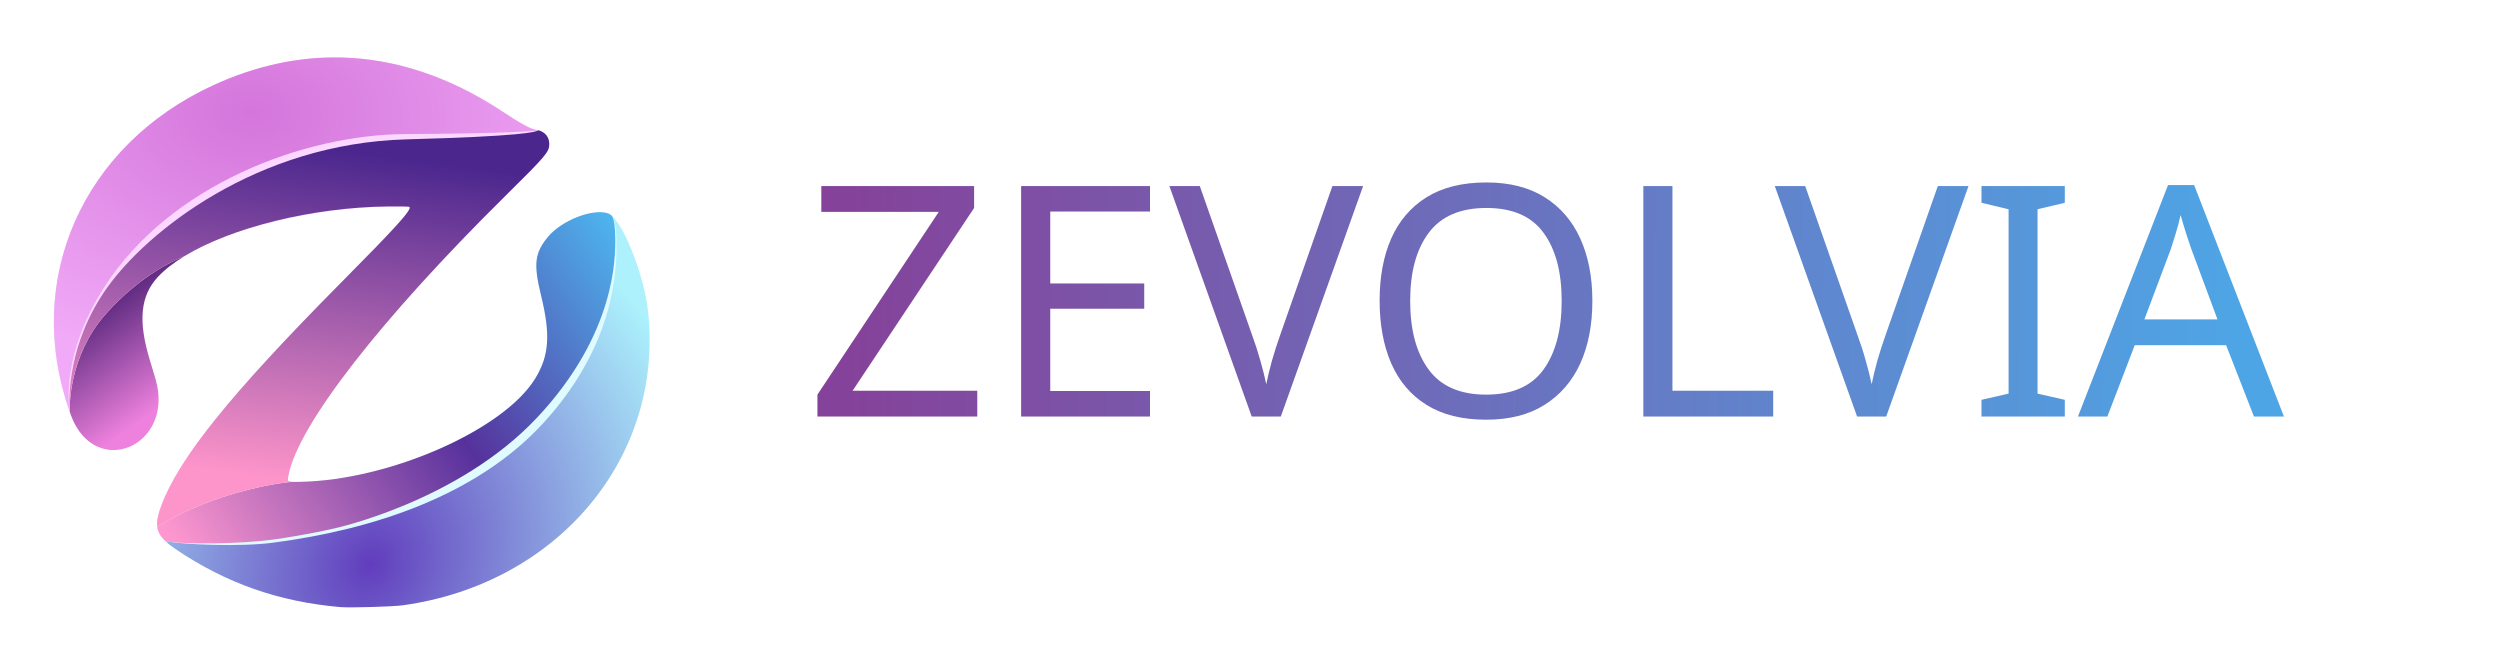
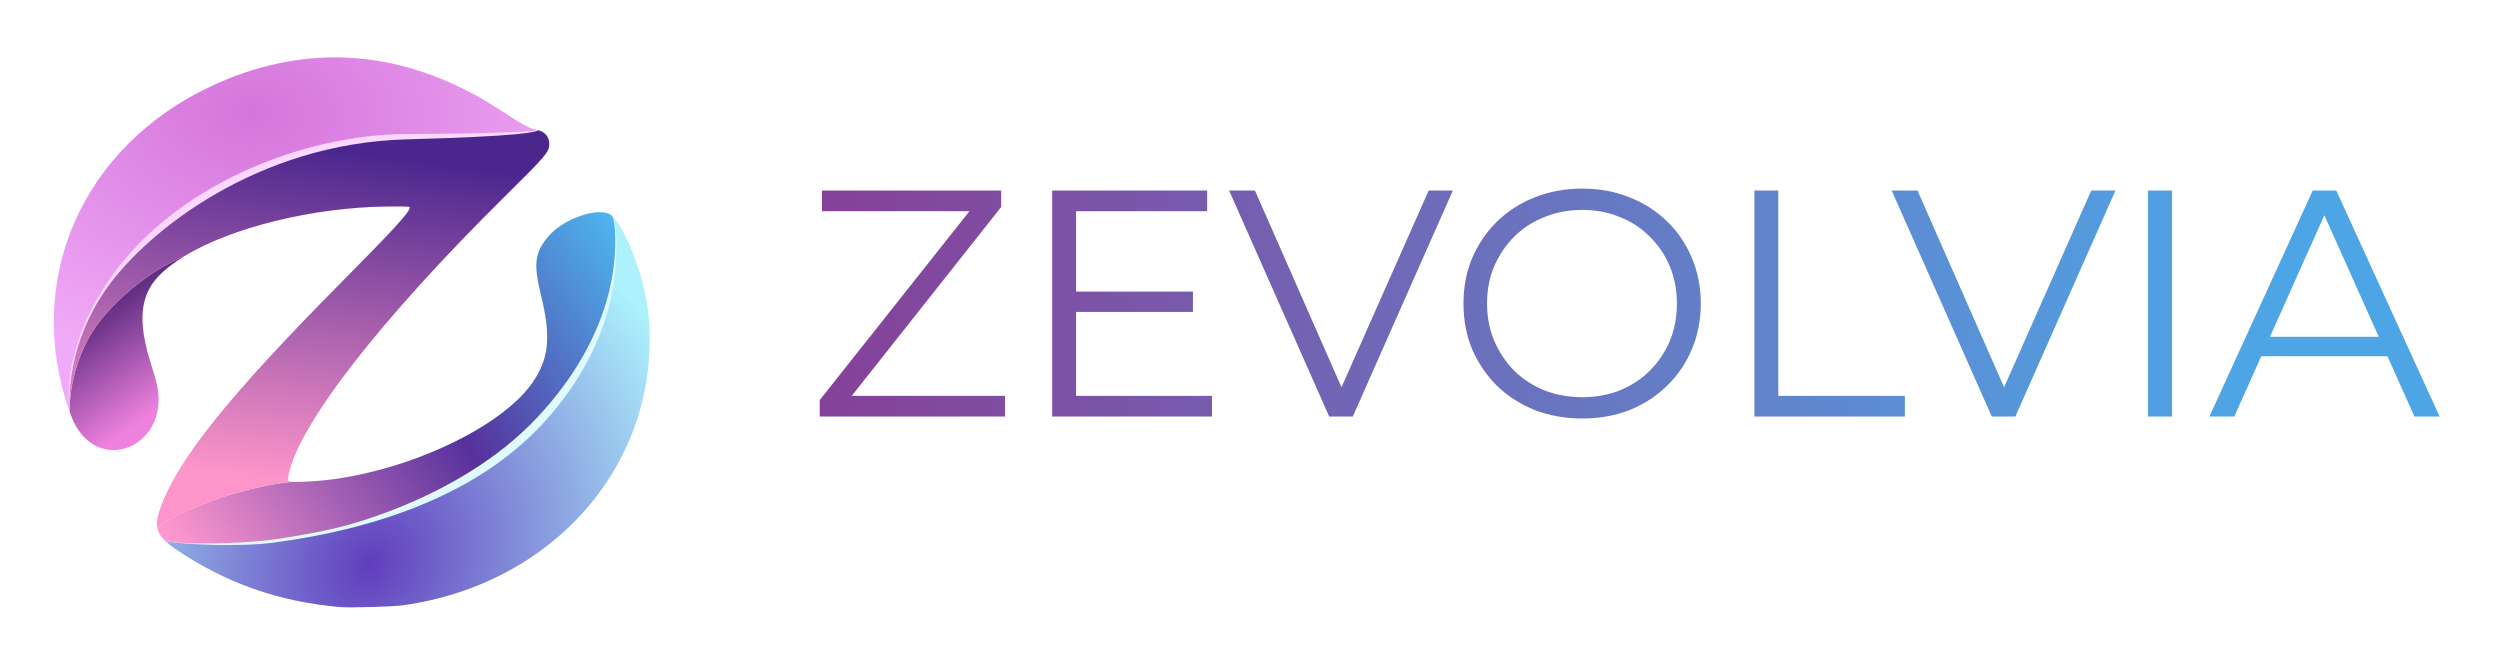
<svg xmlns="http://www.w3.org/2000/svg" xmlns:xlink="http://www.w3.org/1999/xlink" width="271mm" height="72mm" viewBox="0 0 271 72" version="1.1" id="svg1" xml:space="preserve">
  <defs id="defs1">
    <linearGradient id="linearGradient51">
      <stop style="stop-color:#4ea5e5;stop-opacity:1;" offset="0" id="stop52" />
      <stop style="stop-color:#85429a;stop-opacity:1;" offset="1" id="stop53" />
    </linearGradient>
    <linearGradient id="linearGradient50">
      <stop style="stop-color:#d475db;stop-opacity:1;" offset="0" id="stop50" />
      <stop style="stop-color:#f1aaf7;stop-opacity:1;" offset="1" id="stop51" />
    </linearGradient>
    <linearGradient id="linearGradient47">
      <stop style="stop-color:#fe95ca;stop-opacity:1;" offset="0" id="stop48" />
      <stop style="stop-color:#4a268d;stop-opacity:1;" offset="1" id="stop49" />
    </linearGradient>
    <linearGradient id="linearGradient44">
      <stop style="stop-color:#fe97cf;stop-opacity:1;" offset="0" id="stop45" />
      <stop style="stop-color:#56319c;stop-opacity:1;" offset="0.528" id="stop47" />
      <stop style="stop-color:#4dbbf2;stop-opacity:1;" offset="1" id="stop46" />
    </linearGradient>
    <linearGradient id="linearGradient43">
      <stop style="stop-color:#613dbd;stop-opacity:1;" offset="0" id="stop43" />
      <stop style="stop-color:#acf1fc;stop-opacity:1;" offset="1" id="stop44" />
    </linearGradient>
    <linearGradient id="linearGradient41">
      <stop style="stop-color:#ed81dd;stop-opacity:1;" offset="0" id="stop41" />
      <stop style="stop-color:#4e2176;stop-opacity:1;" offset="1" id="stop42" />
    </linearGradient>
    <linearGradient xlink:href="#linearGradient41" id="linearGradient42" x1="46.848" y1="157.567" x2="26.483" y2="128.618" gradientUnits="userSpaceOnUse" gradientTransform="matrix(0.3911294,0,0,0.3911294,-1.686305,-17.01578)" />
    <radialGradient xlink:href="#linearGradient43" id="radialGradient44" cx="111.542" cy="206.805" fx="111.542" fy="206.805" r="67.279" gradientTransform="matrix(0.4069899,0.2937192,-0.352043,0.4878057,67.51819,-72.50967)" gradientUnits="userSpaceOnUse" />
    <linearGradient xlink:href="#linearGradient44" id="linearGradient46" x1="51.153" y1="191.427" x2="176.615" y2="101.811" gradientUnits="userSpaceOnUse" gradientTransform="matrix(0.3911294,0,0,0.3911294,-1.686305,-17.01578)" />
    <linearGradient xlink:href="#linearGradient47" id="linearGradient49" x1="76.088" y1="175.984" x2="88.005" y2="83.524" gradientUnits="userSpaceOnUse" gradientTransform="matrix(0.3911294,0,0,0.3911294,-1.686305,-17.01578)" />
    <radialGradient xlink:href="#linearGradient50" id="radialGradient51" cx="69.609" cy="65.61" fx="69.609" fy="65.61" r="67.192" gradientTransform="matrix(0.6263666,0.02613746,-0.0174705,0.4186687,-15.11351,-17.06467)" gradientUnits="userSpaceOnUse" />
    <linearGradient xlink:href="#linearGradient51" id="linearGradient53" x1="262.667" y1="67.994" x2="112.096" y2="67" gradientUnits="userSpaceOnUse" gradientTransform="translate(-20.10834,-56.62086)" />
+     <linearGradient xlink:href="#linearGradient51" id="linearGradient53-8" x1="262.667" y1="67.994" x2="112.096" y2="67" gradientUnits="userSpaceOnUse" gradientTransform="translate(-20.10834,-56.62086)" />
  </defs>
  <g id="layer1" style="display:inline" />
  <g id="layer2" />
  <g id="g48" style="display:inline">
    <g id="g4">
      <path id="path47-2" style="display:inline;fill:#fcd7ff;fill-opacity:1;stroke:none;stroke-width:0;stroke-dasharray:none;stroke-opacity:1" d="M 36.958,6.233 C 32.353,6.127 27.724,7.125 23.137,9.231 8.899,15.767 2.492,30.383 7.553,44.624 c 6.063e-4,0.002 9.438e-4,0.004 0.002,0.005 -2.136e-4,-0.006 -2.789e-4,-0.036 -5.167e-4,-0.044 -1.113e-4,-6.35e-4 -4.042e-4,-0.003 -5.168e-4,-0.004 -0.01,-0.997 0.125,-6.258 3.893,-10.52 9.801,-11.085 28.114,-11.654 30.624,-11.679 1.235,-0.013 2.274,0.006 2.31,0.042 0.29,0.29 -1.34,2.097 -7.451,8.259 -11.951,12.053 -17.536,18.987 -19.452,24.146 -0.357,0.961 -0.513,1.676 -0.435,2.285 0.14,-0.097 2.393,-1.634 6.752,-3.112 4.466,-1.514 7.799,-1.765 7.851,-1.769 -0.526,-0.028 -0.48,-0.178 -0.364,-0.767 1.066,-5.418 9.96,-16.857 23.531,-30.265 4.393,-4.34 4.725,-4.733 4.725,-5.583 0,-0.769 -0.455,-1.317 -1.219,-1.506 -0.074,-0.018 -0.147,-0.037 -0.226,-0.049 -0.592,-0.084 -1.59,-0.626 -3.626,-1.97 C 48.762,8.326 42.88,6.368 36.958,6.233 Z" />
      <path id="path42-8" style="display:inline;fill:#dffbff;stroke:none;stroke-width:0;stroke-dasharray:none;stroke-opacity:1;fill-opacity:1" d="m 64.853,23.004 c -1.763,0.065 -4.22,1.197 -5.433,2.648 -1.468,1.757 -1.61,2.943 -0.767,6.394 1.039,4.25 0.878,6.511 -0.637,8.985 -3.415,5.576 -15.77,11.012 -25.454,11.199 -0.42,0.008 -0.707,0.014 -0.915,0.003 -0.053,0.004 -3.385,0.255 -7.851,1.769 -4.359,1.478 -6.612,3.016 -6.752,3.112 0.075,0.579 0.361,1.062 0.903,1.565 0.301,0.28 0.665,0.564 1.131,0.877 5.47,3.678 11.131,5.666 17.798,6.25 1.033,0.09 5.69,-0.042 6.778,-0.193 16.808,-2.329 28.268,-16.009 26.598,-31.75 -0.414,-3.903 -2.478,-9.168 -3.951,-10.487 -0.002,-0.002 -0.004,-0.007 -0.005,-0.009 -0.123,-0.103 -0.244,-0.189 -0.358,-0.229 -0.309,-0.108 -0.679,-0.149 -1.086,-0.134 z" />
      <path id="path43" style="display:inline;fill:none;fill-opacity:1;stroke:none;stroke-width:0;stroke-dasharray:none;stroke-opacity:1" d="m 66.298,23.367 c 0.134,0.164 0.357,0.645 0.391,2.243 0.047,2.231 0.082,10.548 -8.469,19.659 -8.551,9.111 -21.96,12.008 -21.96,12.008 0,0 -3.084,0.724 -6.682,1.215 -3.576,0.488 -9.612,0.536 -11.59,0.192 1.983,0.347 8.084,0.623 11.657,0.136 10.817,-1.419 22.052,-5.101 29.269,-12.983 8.406,-9.18 7.943,-17.997 7.896,-20.229 -0.03,-1.439 -0.269,-1.972 -0.441,-2.184 -0.024,-0.022 -0.048,-0.037 -0.072,-0.057 z" />
      <g id="g2">
        <path id="path42" style="display:inline;fill:url(#radialGradient44);stroke:none;stroke-width:0;stroke-dasharray:none;stroke-opacity:1" d="m 66.299,23.372 c 0.173,0.213 0.482,0.798 0.513,2.237 0.047,2.231 0.51,11.048 -7.896,20.229 -7.217,7.882 -18.452,11.564 -29.269,12.983 -3.592,0.49 -9.747,0.209 -11.696,-0.141 0.301,0.28 0.664,0.564 1.13,0.877 5.47,3.678 11.131,5.666 17.798,6.25 1.033,0.09 5.69,-0.042 6.778,-0.193 C 60.464,63.284 71.925,49.603 70.254,33.863 69.839,29.956 67.772,24.685 66.299,23.372 Z" />
        <path id="path44" style="display:inline;fill:url(#linearGradient46);stroke:none;stroke-width:0;stroke-dasharray:none;stroke-opacity:1" d="m 31.649,52.233 c -0.053,0.004 -3.385,0.255 -7.851,1.769 -4.359,1.478 -6.611,3.015 -6.751,3.112 0.075,0.579 0.361,1.062 0.903,1.565 0.01,0.002 0.028,0.004 0.039,0.005 1.978,0.343 8.014,0.295 11.59,-0.192 3.598,-0.491 6.682,-1.215 6.682,-1.215 0,0 13.41,-2.897 21.96,-12.008 8.551,-9.111 8.516,-17.428 8.469,-19.659 -0.033,-1.598 -0.257,-2.078 -0.391,-2.243 -0.123,-0.103 -0.244,-0.189 -0.358,-0.229 -1.648,-0.575 -5.027,0.728 -6.519,2.514 -1.468,1.757 -1.61,2.943 -0.767,6.394 1.039,4.25 0.878,6.512 -0.637,8.986 -3.415,5.576 -15.77,11.012 -25.454,11.199 -0.42,0.008 -0.708,0.014 -0.915,0.003 z" />
      </g>
      <path id="path45" style="display:inline;fill:url(#linearGradient42);stroke:none;stroke-width:0;stroke-dasharray:none;stroke-opacity:1" d="m 20.002,27.761 c -0.511,0.195 -4.629,1.861 -8.553,6.3 -4.041,4.57 -3.907,10.173 -3.892,10.568 0.046,0.129 0.086,0.258 0.133,0.387 2.603,7.028 11.27,3.365 9.183,-3.881 -0.139,-0.484 -0.421,-1.426 -0.626,-2.094 -1.296,-4.225 -1.035,-6.964 0.857,-9.008 0.735,-0.794 1.718,-1.556 2.898,-2.271 z" />
      <path id="path46" style="display:inline;fill:none;fill-opacity:1;stroke:none;stroke-width:0;stroke-dasharray:none;stroke-opacity:1" d="M 58.275,14.153 C 58.011,14.269 56.154,14.565 43.911,14.535 32.894,14.508 18.403,20.069 11.322,31.095 6.646,38.376 7.44,43.926 7.556,44.584 7.555,44.561 7.557,44.478 7.556,44.435 7.469,43.157 7.33,37.197 11.621,31.176 15.968,25.076 27.859,15.539 44.068,15.107 56.538,14.775 58.099,14.307 58.275,14.153 Z" />
      <g id="g1" style="display:inline">
        <path id="path47" style="display:inline;fill:url(#linearGradient49);fill-opacity:1;stroke:none;stroke-width:0;stroke-dasharray:none;stroke-opacity:1" d="m 58.316,14.12 c -2.38e-4,0.004 -0.009,0.008 -0.012,0.013 -0.005,0.006 -0.01,0.011 -0.03,0.02 -0.175,0.154 -1.736,0.622 -14.206,0.954 -16.209,0.432 -28.101,9.969 -32.448,16.069 -4.291,6.021 -4.151,11.981 -4.065,13.259 -0.013,-0.92 0.087,-6.07 3.893,-10.375 3.925,-4.439 8.042,-6.105 8.553,-6.3 5.08,-3.082 13.807,-5.296 22.071,-5.38 1.235,-0.013 2.275,0.006 2.31,0.042 0.29,0.29 -1.34,2.097 -7.451,8.26 -11.951,12.053 -17.537,18.986 -19.452,24.146 -0.357,0.961 -0.513,1.676 -0.434,2.285 0.14,-0.097 2.392,-1.634 6.751,-3.112 4.466,-1.514 7.799,-1.765 7.851,-1.769 -0.526,-0.028 -0.48,-0.178 -0.364,-0.767 1.066,-5.418 9.96,-16.857 23.531,-30.265 4.393,-4.34 4.725,-4.733 4.725,-5.583 0,-0.769 -0.455,-1.317 -1.219,-1.506 7.82e-4,0.001 -0.006,0.005 -0.006,0.007 z" />
        <path id="path48" style="display:inline;fill:url(#radialGradient51);stroke:none;stroke-width:0;stroke-dasharray:none;stroke-opacity:1" d="M 36.961,6.232 C 32.356,6.127 27.727,7.125 23.139,9.231 8.9,15.767 2.493,30.387 7.557,44.629 7.556,44.623 7.556,44.592 7.556,44.584 7.441,43.926 6.646,38.376 11.322,31.095 18.403,20.069 32.894,14.596 43.911,14.535 55.463,14.47 58.348,14.169 58.322,14.113 58.248,14.095 58.176,14.076 58.096,14.064 57.504,13.981 56.506,13.438 54.471,12.094 48.765,8.326 42.882,6.368 36.961,6.232 Z" />
      </g>
    </g>
-     <text xml:space="preserve" style="font-style:normal;font-variant:normal;font-weight:normal;font-stretch:normal;font-size:35px;line-height:0;font-family:Poppins;-inkscape-font-specification:Poppins;display:inline;fill:url(#linearGradient53);fill-opacity:1;stroke-width:0.657;stroke-linejoin:round;paint-order:markers fill stroke" x="87.281" y="45.155" id="text49">
-       <tspan id="tspan49" style="font-style:normal;font-variant:normal;font-weight:normal;font-stretch:normal;font-size:35px;line-height:0;font-family:Montserrat;-inkscape-font-specification:Montserrat;fill:url(#linearGradient53);stroke-width:0.657" x="87.281" y="45.155" dx="0">ZEVOLVIA</tspan>
+     <path id="text49" style="font-style:normal;font-variant:normal;font-weight:normal;font-stretch:normal;font-size:35px;line-height:0;font-family:Poppins;-inkscape-font-specification:Poppins;display:inline;fill:url(#linearGradient53);fill-opacity:1;stroke-width:0.657;stroke-linejoin:round;paint-order:markers fill stroke" d="m 171.521,20.445 c -1.867,0 -3.582,0.315 -5.145,0.945 -1.563,0.607 -2.928,1.482 -4.095,2.625 -1.143,1.12 -2.042,2.438 -2.695,3.955 -0.63,1.493 -0.945,3.138 -0.945,4.935 0,1.797 0.315,3.453 0.945,4.97 0.653,1.493 1.552,2.812 2.695,3.955 1.167,1.12 2.532,1.995 4.095,2.625 1.587,0.607 3.302,0.91 5.145,0.91 1.843,0 3.547,-0.303 5.11,-0.91 1.563,-0.63 2.916,-1.505 4.06,-2.625 1.167,-1.12 2.065,-2.439 2.695,-3.955 0.653,-1.517 0.98,-3.173 0.98,-4.97 0,-1.797 -0.327,-3.454 -0.98,-4.97 -0.63,-1.517 -1.528,-2.835 -2.695,-3.955 -1.143,-1.12 -2.496,-1.983 -4.06,-2.59 -1.563,-0.63 -3.267,-0.945 -5.11,-0.945 z m -82.42,0.21 v 2.24 H 105.089 L 88.856,43.37 v 1.785 H 108.946 V 42.915 H 92.326 L 108.526,22.44 v -1.785 z m 24.955,0 v 24.5 h 17.325 V 42.915 h -14.735 v -9.1 h 12.67 v -2.205 h -12.67 v -8.715 h 14.21 v -2.24 z m 19.18,0 10.85,24.5 h 2.555 l 10.85,-24.5 h -2.625 L 145.418,41.977 136.036,20.656 Z m 56.94,0 V 45.155 H 206.486 V 42.915 H 192.766 V 20.656 Z m 14.884,0 10.85,24.5 h 2.555 L 229.315,20.656 h -2.625 l -9.447,21.321 -9.383,-21.321 z m 27.79,0 v 24.5 h 2.59 V 20.656 Z m 17.85,0 -11.2,24.5 h 2.695 l 2.929,-6.545 h 13.673 l 2.929,6.545 h 2.73 L 253.255,20.656 Z M 171.521,22.755 c 1.47,0 2.824,0.257 4.06,0.77 1.26,0.49 2.345,1.202 3.255,2.135 0.933,0.91 1.657,1.983 2.17,3.22 0.513,1.213 0.77,2.555 0.77,4.025 0,1.47 -0.257,2.823 -0.77,4.06 -0.513,1.213 -1.237,2.287 -2.17,3.22 -0.91,0.91 -1.995,1.622 -3.255,2.135 -1.237,0.49 -2.59,0.735 -4.06,0.735 -1.47,0 -2.835,-0.245 -4.095,-0.735 -1.26,-0.513 -2.357,-1.225 -3.29,-2.135 -0.91,-0.933 -1.633,-2.018 -2.17,-3.255 -0.513,-1.237 -0.77,-2.578 -0.77,-4.025 0,-1.47 0.257,-2.812 0.77,-4.025 0.537,-1.237 1.26,-2.31 2.17,-3.22 0.933,-0.933 2.03,-1.645 3.29,-2.135 1.26,-0.513 2.625,-0.77 4.095,-0.77 z m 80.44,0.578 5.896,13.177 h -11.793 z" />
+     <text xml:space="preserve" style="font-style:normal;font-variant:normal;font-weight:normal;font-stretch:normal;font-size:35px;line-height:0;font-family:Poppins;-inkscape-font-specification:Poppins;display:none;fill:url(#linearGradient53-8);fill-opacity:1;stroke-width:0.657;stroke-linejoin:round;paint-order:markers fill stroke" x="87.281" y="45.155" id="text49-8">
+       <tspan id="tspan49" style="font-style:normal;font-variant:normal;font-weight:normal;font-stretch:normal;font-size:35px;line-height:0;font-family:Montserrat;-inkscape-font-specification:Montserrat;fill:url(#linearGradient53-8);stroke-width:0.657" x="87.281" y="45.155" dx="0">ZEVOLVIA</tspan>
    </text>
  </g>
</svg>
